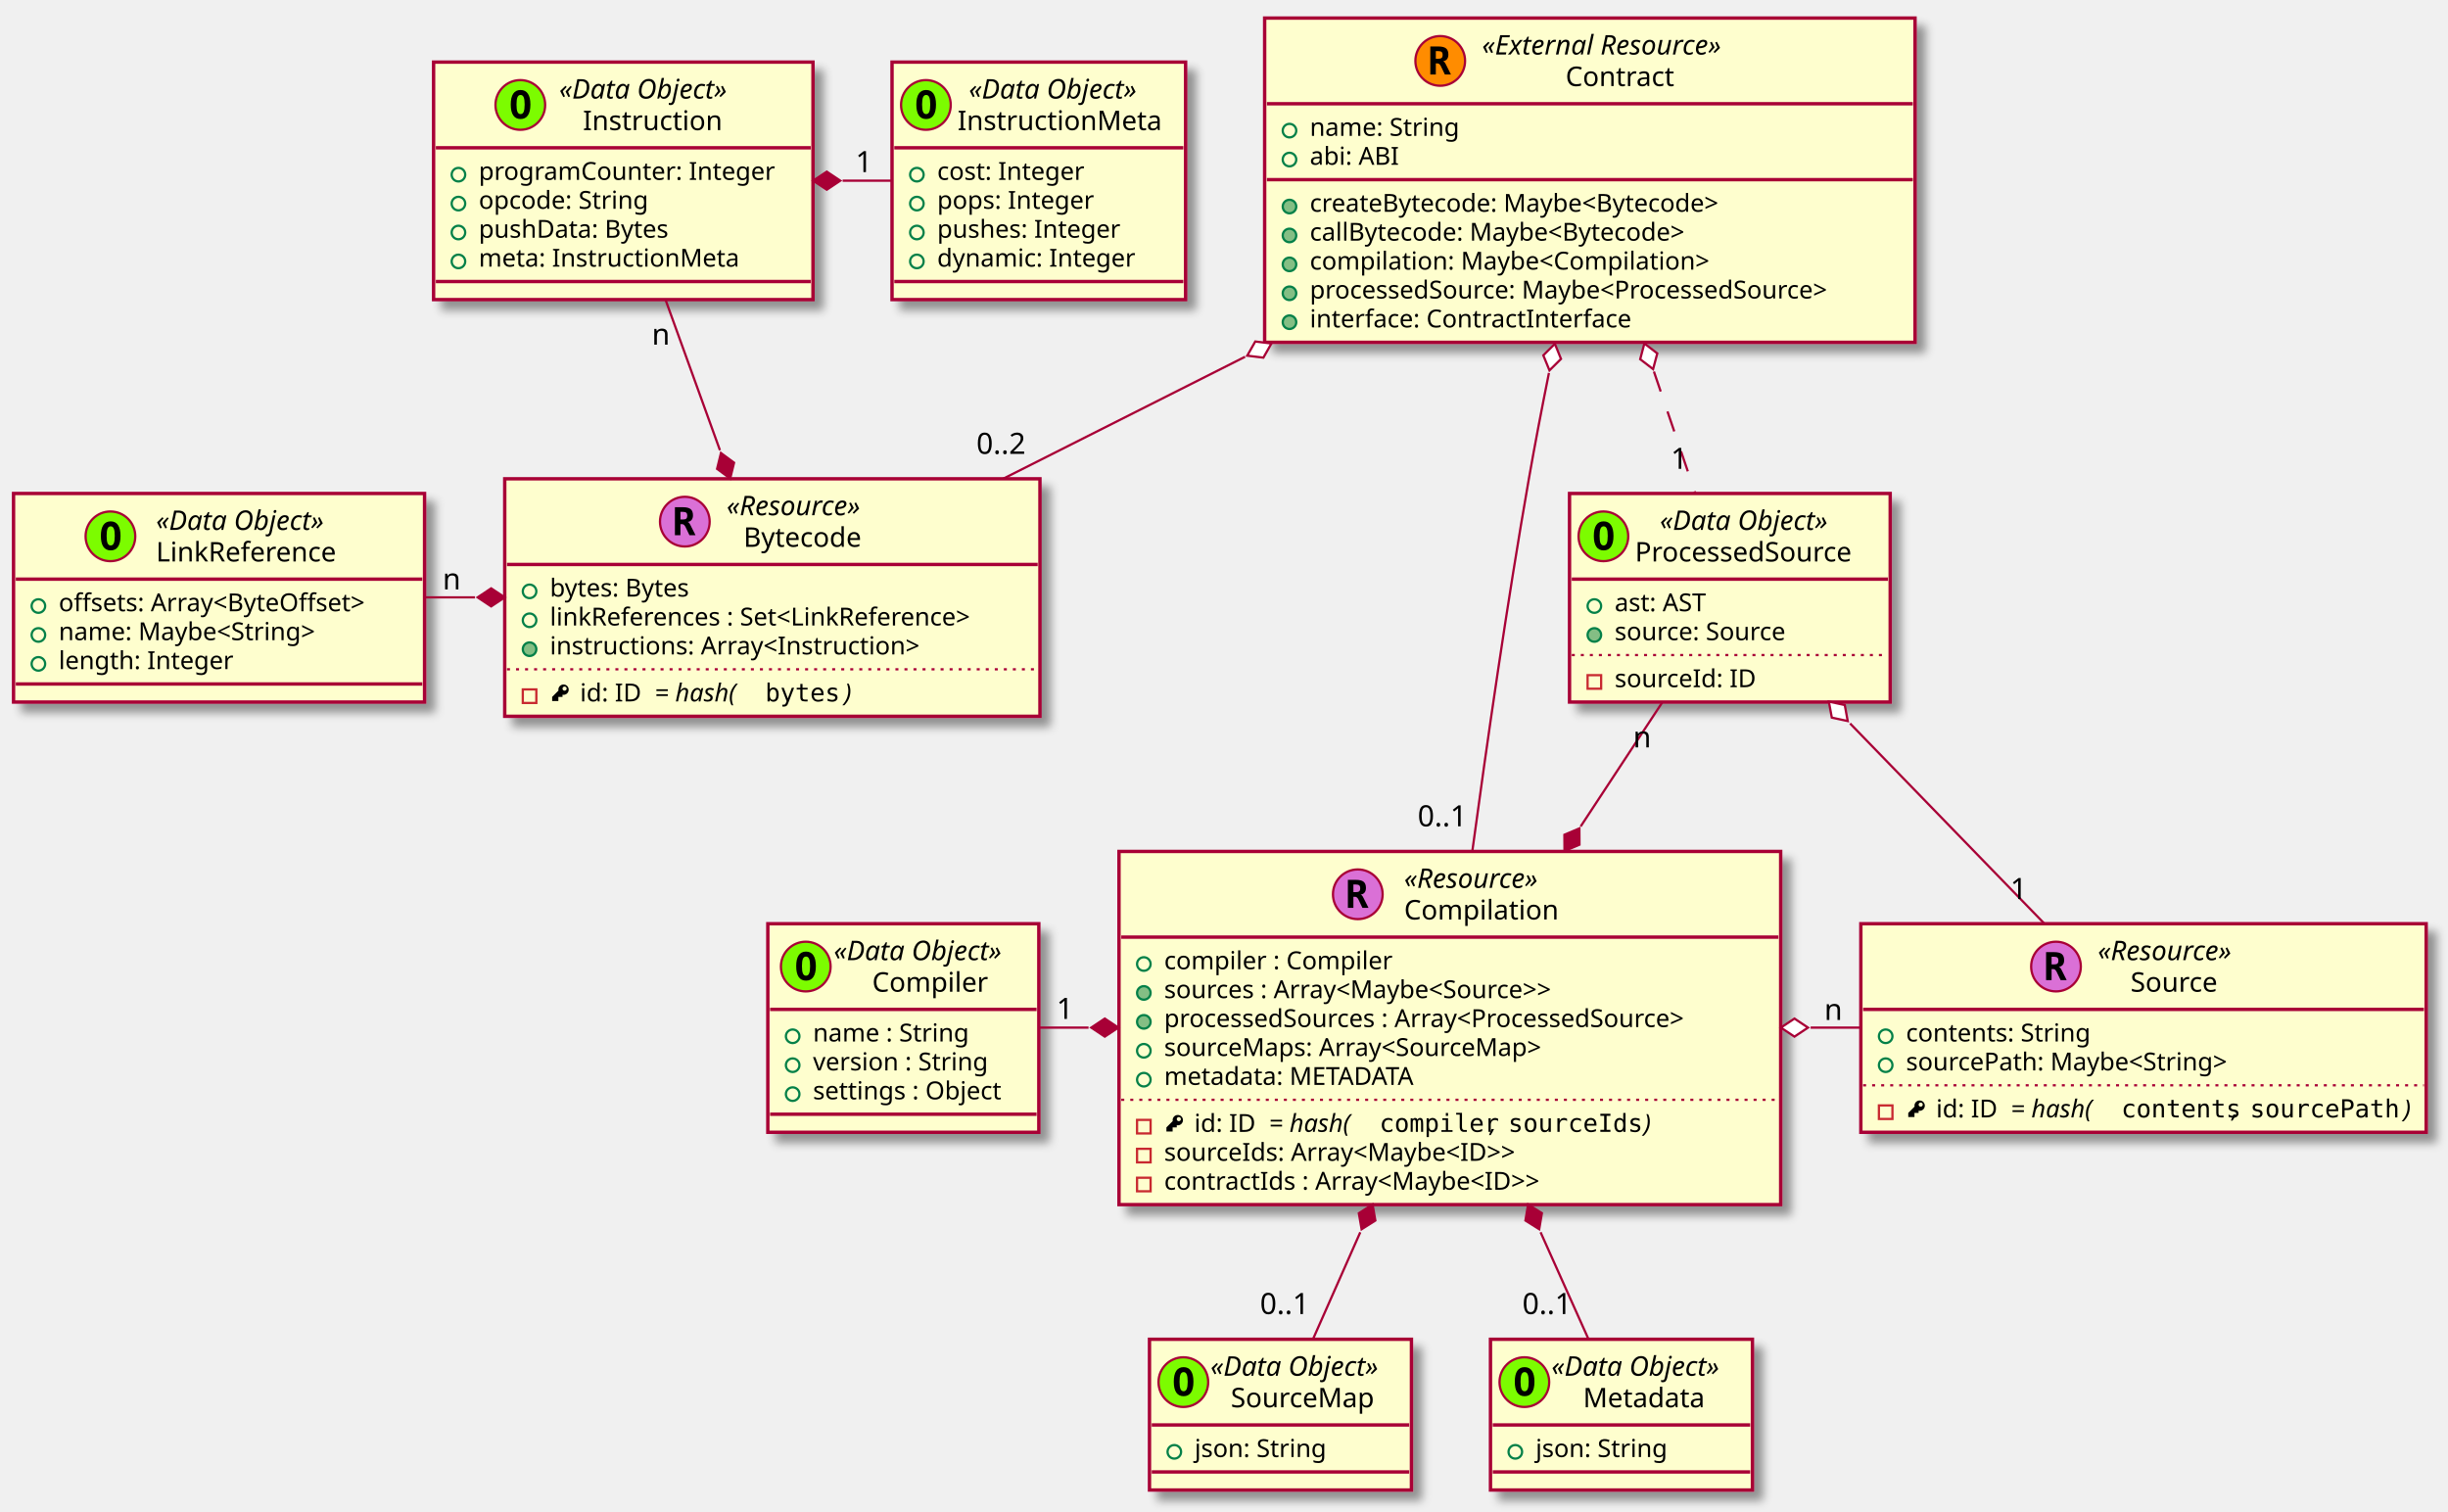
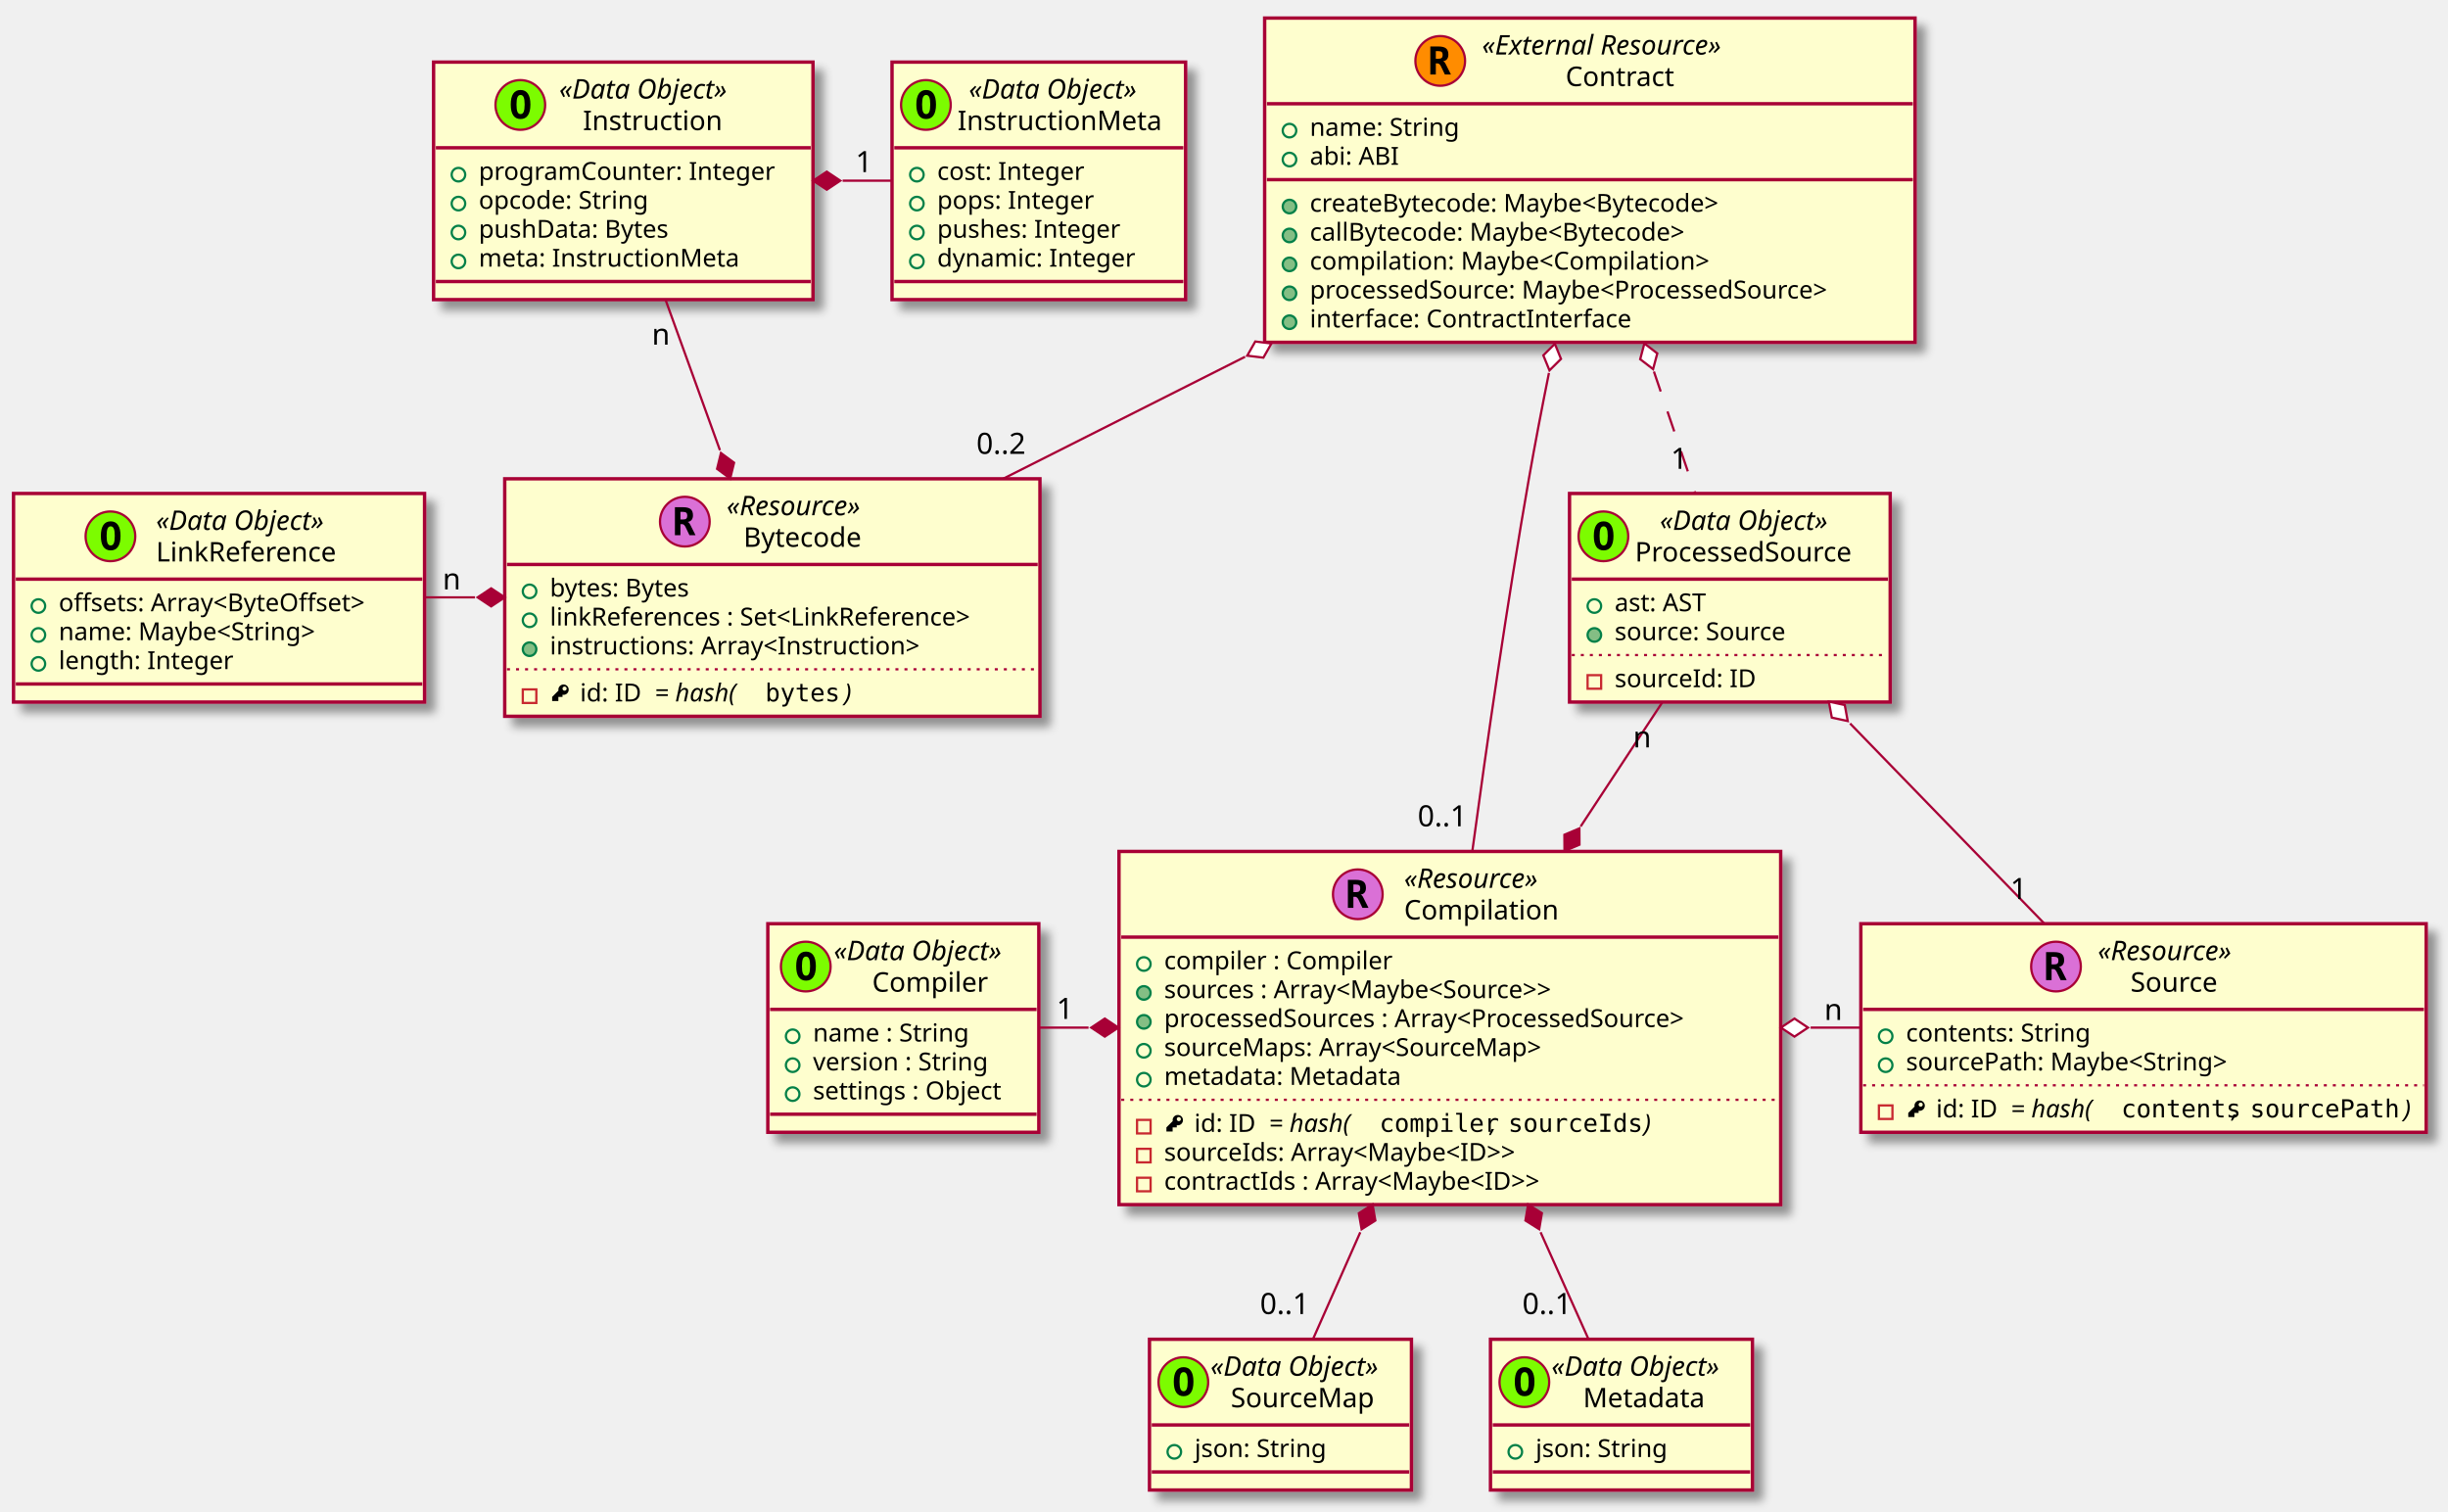
<svg xmlns="http://www.w3.org/2000/svg" contentScriptType="application/ecmascript" contentStyleType="text/css" height="502.5px" preserveAspectRatio="none" style="width:813px;height:502px;" version="1.1" viewBox="0 0 813 502" width="813.75px" zoomAndPan="magnify">
  <defs>
-     <filter height="300%" id="fm03e14euu7m9" width="300%" x="-1" y="-1">
+     <filter height="300%" id="fyl1zhdtvy427" width="300%" x="-1" y="-1">
      <feGaussianBlur result="blurOut" stdDeviation="1.5" />
      <feColorMatrix in="blurOut" result="blurOut2" type="matrix" values="0 0 0 0 0 0 0 0 0 0 0 0 0 0 0 0 0 0 .4 0" />
      <feOffset dx="3.0" dy="3.0" in="blurOut2" result="blurOut3" />
      <feBlend in="SourceGraphic" in2="blurOut3" mode="normal" />
    </filter>
  </defs>
  <g>
-     <rect fill="#FEFECE" filter="url(#fm03e14euu7m9)" height="107.678" id="Contract" style="stroke: #A80036; stroke-width: 1.125;" width="216" x="420" y="6" />
+     <rect fill="#FEFECE" filter="url(#fyl1zhdtvy427)" height="107.678" id="Contract" style="stroke: #A80036; stroke-width: 1.125;" width="216" x="420" y="6" />
    <ellipse cx="478.312" cy="20.227" fill="#FF8C00" rx="8.25" ry="8.25" style="stroke: #A80036; stroke-width: 0.75;" />
    <path d="M479.215,20.332 Q479.484,20.391 479.684,20.602 Q479.894,20.801 480.188,21.387 L481.863,24.727 L479.848,24.727 L478.723,22.383 Q478.676,22.277 478.594,22.102 Q478.102,21.059 477.434,21.059 L476.848,21.059 L476.848,24.727 L475.019,24.727 L475.019,15.434 L477.668,15.434 Q479.461,15.434 480.234,16.066 Q481.019,16.699 481.019,18.129 Q481.019,19.09 480.551,19.664 Q480.094,20.227 479.215,20.332 Z M476.848,16.98 L476.848,19.512 L477.715,19.512 Q478.477,19.512 478.793,19.219 Q479.121,18.914 479.121,18.234 Q479.121,17.566 478.793,17.273 Q478.477,16.98 477.715,16.98 L476.848,16.98 Z " />
    <text fill="#000000" font-family="sans-serif" font-size="9" font-style="italic" lengthAdjust="spacingAndGlyphs" textLength="96" x="492.188" y="18.104">«External Resource»</text>
    <text fill="#000000" font-family="sans-serif" font-size="9" lengthAdjust="spacingAndGlyphs" textLength="40.5" x="519.938" y="28.581">Contract</text>
    <line style="stroke: #A80036; stroke-width: 1.125;" x1="420.75" x2="635.25" y1="34.453" y2="34.453" />
    <ellipse cx="428.25" cy="43.38" fill="none" rx="2.25" ry="2.25" style="stroke: #038048; stroke-width: 0.75;" />
    <text fill="#000000" font-family="sans-serif" font-size="8.25" lengthAdjust="spacingAndGlyphs" textLength="55.5" x="435" y="45.111">name: String</text>
    <ellipse cx="428.25" cy="52.983" fill="none" rx="2.25" ry="2.25" style="stroke: #038048; stroke-width: 0.75;" />
    <text fill="#000000" font-family="sans-serif" font-size="8.25" lengthAdjust="spacingAndGlyphs" textLength="32.25" x="435" y="54.715">abi: ABI</text>
    <line style="stroke: #A80036; stroke-width: 1.125;" x1="420.75" x2="635.25" y1="59.66" y2="59.66" />
    <ellipse cx="428.25" cy="68.587" fill="#84BE84" rx="2.25" ry="2.25" style="stroke: #038048; stroke-width: 0.75;" />
    <text fill="#000000" font-family="sans-serif" font-size="8.25" lengthAdjust="spacingAndGlyphs" textLength="151.5" x="435" y="70.318">createBytecode: Maybe&lt;Bytecode&gt;</text>
    <ellipse cx="428.25" cy="78.19" fill="#84BE84" rx="2.25" ry="2.25" style="stroke: #038048; stroke-width: 0.75;" />
    <text fill="#000000" font-family="sans-serif" font-size="8.25" lengthAdjust="spacingAndGlyphs" textLength="138.75" x="435" y="79.921">callBytecode: Maybe&lt;Bytecode&gt;</text>
    <ellipse cx="428.25" cy="87.794" fill="#84BE84" rx="2.25" ry="2.25" style="stroke: #038048; stroke-width: 0.75;" />
    <text fill="#000000" font-family="sans-serif" font-size="8.25" lengthAdjust="spacingAndGlyphs" textLength="145.5" x="435" y="89.525">compilation: Maybe&lt;Compilation&gt;</text>
    <ellipse cx="428.25" cy="97.397" fill="#84BE84" rx="2.25" ry="2.25" style="stroke: #038048; stroke-width: 0.75;" />
    <text fill="#000000" font-family="sans-serif" font-size="8.25" lengthAdjust="spacingAndGlyphs" textLength="196.5" x="435" y="99.129">processedSource: Maybe&lt;ProcessedSource&gt;</text>
    <ellipse cx="428.25" cy="107.001" fill="#84BE84" rx="2.25" ry="2.25" style="stroke: #038048; stroke-width: 0.75;" />
    <text fill="#000000" font-family="sans-serif" font-size="8.25" lengthAdjust="spacingAndGlyphs" textLength="117" x="435" y="108.732">interface: ContractInterface</text>
-     <rect fill="#FEFECE" filter="url(#fm03e14euu7m9)" height="78.867" id="Bytecode" style="stroke: #A80036; stroke-width: 1.125;" width="177.75" x="167.625" y="159" />
+     <rect fill="#FEFECE" filter="url(#fyl1zhdtvy427)" height="78.867" id="Bytecode" style="stroke: #A80036; stroke-width: 1.125;" width="177.75" x="167.625" y="159" />
    <ellipse cx="227.438" cy="173.227" fill="#DA70D6" rx="8.25" ry="8.25" style="stroke: #A80036; stroke-width: 0.75;" />
    <path d="M228.34,173.332 Q228.609,173.391 228.809,173.602 Q229.019,173.801 229.312,174.387 L230.988,177.727 L228.973,177.727 L227.848,175.383 Q227.801,175.277 227.719,175.102 Q227.227,174.059 226.559,174.059 L225.973,174.059 L225.973,177.727 L224.144,177.727 L224.144,168.434 L226.793,168.434 Q228.586,168.434 229.359,169.066 Q230.144,169.699 230.144,171.129 Q230.144,172.09 229.676,172.664 Q229.219,173.227 228.34,173.332 Z M225.973,169.981 L225.973,172.512 L226.84,172.512 Q227.602,172.512 227.918,172.219 Q228.246,171.914 228.246,171.234 Q228.246,170.566 227.918,170.273 Q227.602,169.981 226.84,169.981 L225.973,169.981 Z " />
    <text fill="#000000" font-family="sans-serif" font-size="9" font-style="italic" lengthAdjust="spacingAndGlyphs" textLength="54.75" x="241.312" y="171.104">«Resource»</text>
    <text fill="#000000" font-family="sans-serif" font-size="9" lengthAdjust="spacingAndGlyphs" textLength="43.5" x="246.938" y="181.581">Bytecode</text>
    <line style="stroke: #A80036; stroke-width: 1.125;" x1="168.375" x2="344.625" y1="187.453" y2="187.453" />
    <ellipse cx="175.875" cy="196.38" fill="none" rx="2.25" ry="2.25" style="stroke: #038048; stroke-width: 0.75;" />
    <text fill="#000000" font-family="sans-serif" font-size="8.25" lengthAdjust="spacingAndGlyphs" textLength="53.25" x="182.625" y="198.111">bytes: Bytes</text>
    <ellipse cx="175.875" cy="205.983" fill="none" rx="2.25" ry="2.25" style="stroke: #038048; stroke-width: 0.75;" />
    <text fill="#000000" font-family="sans-serif" font-size="8.25" lengthAdjust="spacingAndGlyphs" textLength="158.25" x="182.625" y="207.714">linkReferences : Set&lt;LinkReference&gt;</text>
    <ellipse cx="175.875" cy="215.587" fill="#84BE84" rx="2.25" ry="2.25" style="stroke: #038048; stroke-width: 0.75;" />
    <text fill="#000000" font-family="sans-serif" font-size="8.25" lengthAdjust="spacingAndGlyphs" textLength="137.25" x="182.625" y="217.318">instructions: Array&lt;Instruction&gt;</text>
    <line style="stroke: #A80036; stroke-width: 0.75; stroke-dasharray: 1.0,2.0;" x1="168.375" x2="344.625" y1="222.264" y2="222.264" />
    <rect fill="none" height="4.5" style="stroke: #C82930; stroke-width: 0.75;" width="4.5" x="173.625" y="228.94" />
    <path d="M187.156,227.305 C186.208,227.305 185.438,228.075 185.438,229.023 C185.438,229.133 185.46,229.228 185.481,229.325 L183.375,231.43 L183.375,232.805 L185.438,232.805 L185.438,231.43 L186.812,231.43 L186.812,230.743 L186.856,230.7 C186.952,230.72 187.046,230.743 187.157,230.743 C188.106,230.743 188.876,229.973 188.876,229.024 C188.876,228.075 188.106,227.305 187.157,227.305 M187.501,227.993 C187.879,227.993 188.188,228.302 188.188,228.68 C188.188,229.059 187.879,229.368 187.501,229.368 C187.123,229.368 186.813,229.059 186.813,228.68 C186.813,228.302 187.123,227.993 187.501,227.993 " fill="#000000" style="stroke: ; stroke-width: 0.0; stroke-dasharray: ;" />
    <text fill="#000000" font-family="sans-serif" font-size="8.25" lengthAdjust="spacingAndGlyphs" textLength="21.75" x="192.625" y="232.922">id: ID</text>
    <text fill="#000000" font-family="sans-serif" font-size="8.25" font-style="italic" lengthAdjust="spacingAndGlyphs" textLength="33.75" x="217.375" y="232.922">= hash(</text>
    <text fill="#000000" font-family="sans-serif" font-size="8.25" lengthAdjust="spacingAndGlyphs" textLength="0" x="254.125" y="232.922" />
    <text fill="#000000" font-family="Andale Mono" font-size="8.25" lengthAdjust="spacingAndGlyphs" textLength="23.25" x="254.125" y="232.922">bytes</text>
    <text fill="#000000" font-family="sans-serif" font-size="8.25" lengthAdjust="spacingAndGlyphs" textLength="0" x="280.375" y="232.922" />
    <text fill="#000000" font-family="sans-serif" font-size="8.25" font-style="italic" lengthAdjust="spacingAndGlyphs" textLength="3" x="280.375" y="232.922">)</text>
-     <rect fill="#FEFECE" filter="url(#fm03e14euu7m9)" height="78.867" id="Instruction" style="stroke: #A80036; stroke-width: 1.125;" width="126" x="144" y="20.625" />
+     <rect fill="#FEFECE" filter="url(#fyl1zhdtvy427)" height="78.867" id="Instruction" style="stroke: #A80036; stroke-width: 1.125;" width="126" x="144" y="20.625" />
    <ellipse cx="172.8" cy="34.852" fill="#7CFC00" rx="8.25" ry="8.25" style="stroke: #A80036; stroke-width: 0.75;" />
    <path d="M172.882,31.535 Q172.179,31.535 171.851,32.285 Q171.534,33.035 171.534,34.711 Q171.534,36.387 171.851,37.137 Q172.179,37.887 172.882,37.887 Q173.597,37.887 173.913,37.137 Q174.241,36.387 174.241,34.711 Q174.241,33.035 173.913,32.285 Q173.597,31.535 172.882,31.535 Z M169.624,34.711 Q169.624,32.332 170.445,31.113 Q171.277,29.883 172.882,29.883 Q174.499,29.883 175.32,31.113 Q176.152,32.332 176.152,34.711 Q176.152,37.09 175.32,38.309 Q174.499,39.527 172.882,39.527 Q171.277,39.527 170.445,38.309 Q169.624,37.09 169.624,34.711 Z " />
    <text fill="#000000" font-family="sans-serif" font-size="9" font-style="italic" lengthAdjust="spacingAndGlyphs" textLength="66" x="185.7" y="32.729">«Data Object»</text>
    <text fill="#000000" font-family="sans-serif" font-size="9" lengthAdjust="spacingAndGlyphs" textLength="50.25" x="193.575" y="43.206">Instruction</text>
    <line style="stroke: #A80036; stroke-width: 1.125;" x1="144.75" x2="269.25" y1="49.078" y2="49.078" />
    <ellipse cx="152.25" cy="58.005" fill="none" rx="2.25" ry="2.25" style="stroke: #038048; stroke-width: 0.75;" />
    <text fill="#000000" font-family="sans-serif" font-size="8.25" lengthAdjust="spacingAndGlyphs" textLength="106.5" x="159" y="59.736">programCounter: Integer</text>
    <ellipse cx="152.25" cy="67.608" fill="none" rx="2.25" ry="2.25" style="stroke: #038048; stroke-width: 0.75;" />
    <text fill="#000000" font-family="sans-serif" font-size="8.25" lengthAdjust="spacingAndGlyphs" textLength="62.25" x="159" y="69.34">opcode: String</text>
    <ellipse cx="152.25" cy="77.212" fill="none" rx="2.25" ry="2.25" style="stroke: #038048; stroke-width: 0.75;" />
    <text fill="#000000" font-family="sans-serif" font-size="8.25" lengthAdjust="spacingAndGlyphs" textLength="70.5" x="159" y="78.943">pushData: Bytes</text>
    <ellipse cx="152.25" cy="86.815" fill="none" rx="2.25" ry="2.25" style="stroke: #038048; stroke-width: 0.75;" />
    <text fill="#000000" font-family="sans-serif" font-size="8.25" lengthAdjust="spacingAndGlyphs" textLength="93" x="159" y="88.546">meta: InstructionMeta</text>
    <line style="stroke: #A80036; stroke-width: 1.125;" x1="144.75" x2="269.25" y1="93.492" y2="93.492" />
-     <rect fill="#FEFECE" filter="url(#fm03e14euu7m9)" height="78.867" id="InstructionMeta" style="stroke: #A80036; stroke-width: 1.125;" width="97.5" x="296.25" y="20.625" />
+     <rect fill="#FEFECE" filter="url(#fyl1zhdtvy427)" height="78.867" id="InstructionMeta" style="stroke: #A80036; stroke-width: 1.125;" width="97.5" x="296.25" y="20.625" />
    <ellipse cx="307.5" cy="34.852" fill="#7CFC00" rx="8.25" ry="8.25" style="stroke: #A80036; stroke-width: 0.75;" />
    <path d="M307.582,31.535 Q306.879,31.535 306.551,32.285 Q306.234,33.035 306.234,34.711 Q306.234,36.387 306.551,37.137 Q306.879,37.887 307.582,37.887 Q308.297,37.887 308.613,37.137 Q308.941,36.387 308.941,34.711 Q308.941,33.035 308.613,32.285 Q308.297,31.535 307.582,31.535 Z M304.324,34.711 Q304.324,32.332 305.144,31.113 Q305.977,29.883 307.582,29.883 Q309.199,29.883 310.019,31.113 Q310.852,32.332 310.852,34.711 Q310.852,37.09 310.019,38.309 Q309.199,39.527 307.582,39.527 Q305.977,39.527 305.144,38.309 Q304.324,37.09 304.324,34.711 Z " />
    <text fill="#000000" font-family="sans-serif" font-size="9" font-style="italic" lengthAdjust="spacingAndGlyphs" textLength="66" x="321.75" y="32.729">«Data Object»</text>
    <text fill="#000000" font-family="sans-serif" font-size="9" lengthAdjust="spacingAndGlyphs" textLength="73.5" x="318" y="43.206">InstructionMeta</text>
    <line style="stroke: #A80036; stroke-width: 1.125;" x1="297" x2="393" y1="49.078" y2="49.078" />
    <ellipse cx="304.5" cy="58.005" fill="none" rx="2.25" ry="2.25" style="stroke: #038048; stroke-width: 0.75;" />
    <text fill="#000000" font-family="sans-serif" font-size="8.25" lengthAdjust="spacingAndGlyphs" textLength="54" x="311.25" y="59.736">cost: Integer</text>
    <ellipse cx="304.5" cy="67.608" fill="none" rx="2.25" ry="2.25" style="stroke: #038048; stroke-width: 0.75;" />
    <text fill="#000000" font-family="sans-serif" font-size="8.25" lengthAdjust="spacingAndGlyphs" textLength="57" x="311.25" y="69.34">pops: Integer</text>
    <ellipse cx="304.5" cy="77.212" fill="none" rx="2.25" ry="2.25" style="stroke: #038048; stroke-width: 0.75;" />
    <text fill="#000000" font-family="sans-serif" font-size="8.25" lengthAdjust="spacingAndGlyphs" textLength="67.5" x="311.25" y="78.943">pushes: Integer</text>
    <ellipse cx="304.5" cy="86.815" fill="none" rx="2.25" ry="2.25" style="stroke: #038048; stroke-width: 0.75;" />
    <text fill="#000000" font-family="sans-serif" font-size="8.25" lengthAdjust="spacingAndGlyphs" textLength="71.25" x="311.25" y="88.546">dynamic: Integer</text>
    <line style="stroke: #A80036; stroke-width: 1.125;" x1="297" x2="393" y1="93.492" y2="93.492" />
-     <rect fill="#FEFECE" filter="url(#fm03e14euu7m9)" height="69.264" id="Source" style="stroke: #A80036; stroke-width: 1.125;" width="187.75" x="618" y="306.75" />
+     <rect fill="#FEFECE" filter="url(#fyl1zhdtvy427)" height="69.264" id="Source" style="stroke: #A80036; stroke-width: 1.125;" width="187.75" x="618" y="306.75" />
    <ellipse cx="682.812" cy="320.977" fill="#DA70D6" rx="8.25" ry="8.25" style="stroke: #A80036; stroke-width: 0.75;" />
    <path d="M683.715,321.082 Q683.984,321.141 684.184,321.352 Q684.394,321.551 684.688,322.137 L686.363,325.477 L684.348,325.477 L683.223,323.133 Q683.176,323.027 683.094,322.852 Q682.602,321.809 681.934,321.809 L681.348,321.809 L681.348,325.477 L679.519,325.477 L679.519,316.184 L682.168,316.184 Q683.961,316.184 684.734,316.816 Q685.519,317.449 685.519,318.879 Q685.519,319.84 685.051,320.414 Q684.594,320.977 683.715,321.082 Z M681.348,317.731 L681.348,320.262 L682.215,320.262 Q682.977,320.262 683.293,319.969 Q683.621,319.664 683.621,318.984 Q683.621,318.316 683.293,318.023 Q682.977,317.731 682.215,317.731 L681.348,317.731 Z " />
    <text fill="#000000" font-family="sans-serif" font-size="9" font-style="italic" lengthAdjust="spacingAndGlyphs" textLength="54.75" x="696.688" y="318.854">«Resource»</text>
    <text fill="#000000" font-family="sans-serif" font-size="9" lengthAdjust="spacingAndGlyphs" textLength="33" x="707.562" y="329.331">Source</text>
    <line style="stroke: #A80036; stroke-width: 1.125;" x1="618.75" x2="805" y1="335.203" y2="335.203" />
    <ellipse cx="626.25" cy="344.13" fill="none" rx="2.25" ry="2.25" style="stroke: #038048; stroke-width: 0.75;" />
    <text fill="#000000" font-family="sans-serif" font-size="8.25" lengthAdjust="spacingAndGlyphs" textLength="68.25" x="633" y="345.861">contents: String</text>
    <ellipse cx="626.25" cy="353.733" fill="none" rx="2.25" ry="2.25" style="stroke: #038048; stroke-width: 0.75;" />
    <text fill="#000000" font-family="sans-serif" font-size="8.25" lengthAdjust="spacingAndGlyphs" textLength="120" x="633" y="355.464">sourcePath: Maybe&lt;String&gt;</text>
    <line style="stroke: #A80036; stroke-width: 0.75; stroke-dasharray: 1.0,2.0;" x1="618.75" x2="805" y1="360.41" y2="360.41" />
    <rect fill="none" height="4.5" style="stroke: #C82930; stroke-width: 0.75;" width="4.5" x="624" y="367.087" />
    <path d="M637.531,365.451 C636.582,365.451 635.812,366.221 635.812,367.17 C635.812,367.28 635.835,367.374 635.856,367.471 L633.75,369.577 L633.75,370.952 L635.812,370.952 L635.812,369.577 L637.188,369.577 L637.188,368.889 L637.231,368.846 C637.327,368.867 637.421,368.889 637.532,368.889 C638.481,368.889 639.251,368.119 639.251,367.171 C639.251,366.222 638.481,365.452 637.532,365.452 M637.876,366.139 C638.254,366.139 638.563,366.449 638.563,366.827 C638.563,367.205 638.254,367.514 637.876,367.514 C637.498,367.514 637.188,367.205 637.188,366.827 C637.188,366.449 637.498,366.139 637.876,366.139 " fill="#000000" style="stroke: ; stroke-width: 0.0; stroke-dasharray: ;" />
    <text fill="#000000" font-family="sans-serif" font-size="8.25" lengthAdjust="spacingAndGlyphs" textLength="21.75" x="643" y="371.068">id: ID</text>
    <text fill="#000000" font-family="sans-serif" font-size="8.25" font-style="italic" lengthAdjust="spacingAndGlyphs" textLength="33.75" x="667.75" y="371.068">= hash(</text>
    <text fill="#000000" font-family="sans-serif" font-size="8.25" lengthAdjust="spacingAndGlyphs" textLength="0" x="704.5" y="371.068" />
    <text fill="#000000" font-family="Andale Mono" font-size="8.25" lengthAdjust="spacingAndGlyphs" textLength="36.75" x="704.5" y="371.068">contents</text>
    <text fill="#000000" font-family="sans-serif" font-size="8.25" font-style="italic" lengthAdjust="spacingAndGlyphs" textLength="3" x="741.25" y="371.068">,</text>
    <text fill="#000000" font-family="sans-serif" font-size="8.25" lengthAdjust="spacingAndGlyphs" textLength="0" x="747.25" y="371.068" />
    <text fill="#000000" font-family="Andale Mono" font-size="8.25" lengthAdjust="spacingAndGlyphs" textLength="48" x="747.25" y="371.068">sourcePath</text>
    <text fill="#000000" font-family="sans-serif" font-size="8.25" lengthAdjust="spacingAndGlyphs" textLength="0" x="798.25" y="371.068" />
    <text fill="#000000" font-family="sans-serif" font-size="8.25" font-style="italic" lengthAdjust="spacingAndGlyphs" textLength="3" x="798.25" y="371.068">)</text>
-     <rect fill="#FEFECE" filter="url(#fm03e14euu7m9)" height="117.281" id="Compilation" style="stroke: #A80036; stroke-width: 1.125;" width="219.75" x="371.625" y="282.75" />
+     <rect fill="#FEFECE" filter="url(#fyl1zhdtvy427)" height="117.281" id="Compilation" style="stroke: #A80036; stroke-width: 1.125;" width="219.75" x="371.625" y="282.75" />
    <ellipse cx="450.938" cy="296.977" fill="#DA70D6" rx="8.25" ry="8.25" style="stroke: #A80036; stroke-width: 0.75;" />
    <path d="M451.84,297.082 Q452.109,297.141 452.309,297.352 Q452.519,297.551 452.812,298.137 L454.488,301.477 L452.473,301.477 L451.348,299.133 Q451.301,299.027 451.219,298.852 Q450.727,297.809 450.059,297.809 L449.473,297.809 L449.473,301.477 L447.644,301.477 L447.644,292.184 L450.293,292.184 Q452.086,292.184 452.859,292.816 Q453.644,293.449 453.644,294.879 Q453.644,295.84 453.176,296.414 Q452.719,296.977 451.84,297.082 Z M449.473,293.731 L449.473,296.262 L450.34,296.262 Q451.102,296.262 451.418,295.969 Q451.746,295.664 451.746,294.984 Q451.746,294.316 451.418,294.023 Q451.102,293.731 450.34,293.731 L449.473,293.731 Z " />
    <text fill="#000000" font-family="sans-serif" font-size="9" font-style="italic" lengthAdjust="spacingAndGlyphs" textLength="54.75" x="466.312" y="294.854">«Resource»</text>
    <text fill="#000000" font-family="sans-serif" font-size="9" lengthAdjust="spacingAndGlyphs" textLength="54.75" x="466.312" y="305.331">Compilation</text>
    <line style="stroke: #A80036; stroke-width: 1.125;" x1="372.375" x2="590.625" y1="311.203" y2="311.203" />
    <ellipse cx="379.875" cy="320.13" fill="none" rx="2.25" ry="2.25" style="stroke: #038048; stroke-width: 0.75;" />
    <text fill="#000000" font-family="sans-serif" font-size="8.25" lengthAdjust="spacingAndGlyphs" textLength="84" x="386.625" y="321.861">compiler : Compiler</text>
    <ellipse cx="379.875" cy="329.733" fill="#84BE84" rx="2.25" ry="2.25" style="stroke: #038048; stroke-width: 0.75;" />
    <text fill="#000000" font-family="sans-serif" font-size="8.25" lengthAdjust="spacingAndGlyphs" textLength="150" x="386.625" y="331.464">sources : Array&lt;Maybe&lt;Source&gt;&gt;</text>
    <ellipse cx="379.875" cy="339.337" fill="#84BE84" rx="2.25" ry="2.25" style="stroke: #038048; stroke-width: 0.75;" />
    <text fill="#000000" font-family="sans-serif" font-size="8.25" lengthAdjust="spacingAndGlyphs" textLength="200.25" x="386.625" y="341.068">processedSources : Array&lt;ProcessedSource&gt;</text>
    <ellipse cx="379.875" cy="348.94" fill="none" rx="2.25" ry="2.25" style="stroke: #038048; stroke-width: 0.75;" />
    <text fill="#000000" font-family="sans-serif" font-size="8.25" lengthAdjust="spacingAndGlyphs" textLength="141" x="386.625" y="350.671">sourceMaps: Array&lt;SourceMap&gt;</text>
    <ellipse cx="379.875" cy="358.544" fill="none" rx="2.25" ry="2.25" style="stroke: #038048; stroke-width: 0.75;" />
-     <text fill="#000000" font-family="sans-serif" font-size="8.25" lengthAdjust="spacingAndGlyphs" textLength="90.75" x="386.625" y="360.275">metadata: METADATA</text>
+     <text fill="#000000" font-family="sans-serif" font-size="8.25" lengthAdjust="spacingAndGlyphs" textLength="85.5" x="386.625" y="360.275">metadata: Metadata</text>
    <line style="stroke: #A80036; stroke-width: 0.75; stroke-dasharray: 1.0,2.0;" x1="372.375" x2="590.625" y1="365.221" y2="365.221" />
    <rect fill="none" height="4.5" style="stroke: #C82930; stroke-width: 0.75;" width="4.5" x="377.625" y="371.897" />
    <path d="M391.156,370.262 C390.207,370.262 389.438,371.032 389.438,371.981 C389.438,372.091 389.46,372.185 389.481,372.282 L387.375,374.387 L387.375,375.762 L389.438,375.762 L389.438,374.387 L390.812,374.387 L390.812,373.7 L390.856,373.657 C390.952,373.677 391.046,373.7 391.157,373.7 C392.106,373.7 392.876,372.93 392.876,371.981 C392.876,371.032 392.106,370.262 391.157,370.262 M391.501,370.95 C391.879,370.95 392.188,371.259 392.188,371.637 C392.188,372.015 391.879,372.325 391.501,372.325 C391.123,372.325 390.813,372.015 390.813,371.637 C390.813,371.259 391.123,370.95 391.501,370.95 " fill="#000000" style="stroke: ; stroke-width: 0.0; stroke-dasharray: ;" />
    <text fill="#000000" font-family="sans-serif" font-size="8.25" lengthAdjust="spacingAndGlyphs" textLength="21.75" x="396.625" y="375.878">id: ID</text>
    <text fill="#000000" font-family="sans-serif" font-size="8.25" font-style="italic" lengthAdjust="spacingAndGlyphs" textLength="33.75" x="421.375" y="375.878">= hash(</text>
    <text fill="#000000" font-family="sans-serif" font-size="8.25" lengthAdjust="spacingAndGlyphs" textLength="0" x="458.125" y="375.878" />
    <text fill="#000000" font-family="Andale Mono" font-size="8.25" lengthAdjust="spacingAndGlyphs" textLength="36.75" x="458.125" y="375.878">compiler</text>
    <text fill="#000000" font-family="sans-serif" font-size="8.25" font-style="italic" lengthAdjust="spacingAndGlyphs" textLength="3" x="494.875" y="375.878">,</text>
    <text fill="#000000" font-family="sans-serif" font-size="8.25" lengthAdjust="spacingAndGlyphs" textLength="0" x="500.875" y="375.878" />
    <text fill="#000000" font-family="Andale Mono" font-size="8.25" lengthAdjust="spacingAndGlyphs" textLength="42" x="500.875" y="375.878">sourceIds</text>
    <text fill="#000000" font-family="sans-serif" font-size="8.25" lengthAdjust="spacingAndGlyphs" textLength="0" x="545.875" y="375.878" />
    <text fill="#000000" font-family="sans-serif" font-size="8.25" font-style="italic" lengthAdjust="spacingAndGlyphs" textLength="3" x="545.875" y="375.878">)</text>
    <rect fill="none" height="4.5" style="stroke: #C82930; stroke-width: 0.75;" width="4.5" x="377.625" y="381.501" />
    <text fill="#000000" font-family="sans-serif" font-size="8.25" lengthAdjust="spacingAndGlyphs" textLength="132.75" x="386.625" y="385.482">sourceIds: Array&lt;Maybe&lt;ID&gt;&gt;</text>
    <rect fill="none" height="4.5" style="stroke: #C82930; stroke-width: 0.75;" width="4.5" x="377.625" y="391.104" />
    <text fill="#000000" font-family="sans-serif" font-size="8.25" lengthAdjust="spacingAndGlyphs" textLength="141" x="386.625" y="395.086">contractIds : Array&lt;Maybe&lt;ID&gt;&gt;</text>
-     <rect fill="#FEFECE" filter="url(#fm03e14euu7m9)" height="69.264" id="ProcessedSource" style="stroke: #A80036; stroke-width: 1.125;" width="106.5" x="521.25" y="163.875" />
+     <rect fill="#FEFECE" filter="url(#fyl1zhdtvy427)" height="69.264" id="ProcessedSource" style="stroke: #A80036; stroke-width: 1.125;" width="106.5" x="521.25" y="163.875" />
    <ellipse cx="532.5" cy="178.102" fill="#7CFC00" rx="8.25" ry="8.25" style="stroke: #A80036; stroke-width: 0.75;" />
    <path d="M532.582,174.785 Q531.879,174.785 531.551,175.535 Q531.234,176.285 531.234,177.961 Q531.234,179.637 531.551,180.387 Q531.879,181.137 532.582,181.137 Q533.297,181.137 533.613,180.387 Q533.941,179.637 533.941,177.961 Q533.941,176.285 533.613,175.535 Q533.297,174.785 532.582,174.785 Z M529.324,177.961 Q529.324,175.582 530.144,174.363 Q530.977,173.133 532.582,173.133 Q534.199,173.133 535.019,174.363 Q535.852,175.582 535.852,177.961 Q535.852,180.34 535.019,181.559 Q534.199,182.777 532.582,182.777 Q530.977,182.777 530.144,181.559 Q529.324,180.34 529.324,177.961 Z " />
    <text fill="#000000" font-family="sans-serif" font-size="9" font-style="italic" lengthAdjust="spacingAndGlyphs" textLength="66" x="551.25" y="175.979">«Data Object»</text>
    <text fill="#000000" font-family="sans-serif" font-size="9" lengthAdjust="spacingAndGlyphs" textLength="82.5" x="543" y="186.456">ProcessedSource</text>
    <line style="stroke: #A80036; stroke-width: 1.125;" x1="522" x2="627" y1="192.328" y2="192.328" />
    <ellipse cx="529.5" cy="201.255" fill="none" rx="2.25" ry="2.25" style="stroke: #038048; stroke-width: 0.75;" />
    <text fill="#000000" font-family="sans-serif" font-size="8.25" lengthAdjust="spacingAndGlyphs" textLength="36" x="536.25" y="202.986">ast: AST</text>
    <ellipse cx="529.5" cy="210.858" fill="#84BE84" rx="2.25" ry="2.25" style="stroke: #038048; stroke-width: 0.75;" />
    <text fill="#000000" font-family="sans-serif" font-size="8.25" lengthAdjust="spacingAndGlyphs" textLength="65.25" x="536.25" y="212.589">source: Source</text>
    <line style="stroke: #A80036; stroke-width: 0.75; stroke-dasharray: 1.0,2.0;" x1="522" x2="627" y1="217.535" y2="217.535" />
    <rect fill="none" height="4.5" style="stroke: #C82930; stroke-width: 0.75;" width="4.5" x="527.25" y="224.212" />
    <text fill="#000000" font-family="sans-serif" font-size="8.25" lengthAdjust="spacingAndGlyphs" textLength="51" x="536.25" y="228.193">sourceId: ID</text>
-     <rect fill="#FEFECE" filter="url(#fm03e14euu7m9)" height="69.264" id="Compiler" style="stroke: #A80036; stroke-width: 1.125;" width="90" x="255" y="306.75" />
+     <rect fill="#FEFECE" filter="url(#fyl1zhdtvy427)" height="69.264" id="Compiler" style="stroke: #A80036; stroke-width: 1.125;" width="90" x="255" y="306.75" />
    <ellipse cx="267.6" cy="320.977" fill="#7CFC00" rx="8.25" ry="8.25" style="stroke: #A80036; stroke-width: 0.75;" />
    <path d="M267.682,317.66 Q266.979,317.66 266.651,318.41 Q266.334,319.16 266.334,320.836 Q266.334,322.512 266.651,323.262 Q266.979,324.012 267.682,324.012 Q268.397,324.012 268.713,323.262 Q269.041,322.512 269.041,320.836 Q269.041,319.16 268.713,318.41 Q268.397,317.66 267.682,317.66 Z M264.424,320.836 Q264.424,318.457 265.245,317.238 Q266.077,316.008 267.682,316.008 Q269.299,316.008 270.12,317.238 Q270.952,318.457 270.952,320.836 Q270.952,323.215 270.12,324.434 Q269.299,325.652 267.682,325.652 Q266.077,325.652 265.245,324.434 Q264.424,323.215 264.424,320.836 Z " />
    <text fill="#000000" font-family="sans-serif" font-size="9" font-style="italic" lengthAdjust="spacingAndGlyphs" textLength="66" x="276.9" y="318.854">«Data Object»</text>
    <text fill="#000000" font-family="sans-serif" font-size="9" lengthAdjust="spacingAndGlyphs" textLength="40.5" x="289.65" y="329.331">Compiler</text>
    <line style="stroke: #A80036; stroke-width: 1.125;" x1="255.75" x2="344.25" y1="335.203" y2="335.203" />
    <ellipse cx="263.25" cy="344.13" fill="none" rx="2.25" ry="2.25" style="stroke: #038048; stroke-width: 0.75;" />
    <text fill="#000000" font-family="sans-serif" font-size="8.25" lengthAdjust="spacingAndGlyphs" textLength="58.5" x="270" y="345.861">name : String</text>
    <ellipse cx="263.25" cy="353.733" fill="none" rx="2.25" ry="2.25" style="stroke: #038048; stroke-width: 0.75;" />
    <text fill="#000000" font-family="sans-serif" font-size="8.25" lengthAdjust="spacingAndGlyphs" textLength="66" x="270" y="355.464">version : String</text>
    <ellipse cx="263.25" cy="363.337" fill="none" rx="2.25" ry="2.25" style="stroke: #038048; stroke-width: 0.75;" />
    <text fill="#000000" font-family="sans-serif" font-size="8.25" lengthAdjust="spacingAndGlyphs" textLength="70.5" x="270" y="365.068">settings : Object</text>
    <line style="stroke: #A80036; stroke-width: 1.125;" x1="255.75" x2="344.25" y1="370.014" y2="370.014" />
-     <rect fill="#FEFECE" filter="url(#fm03e14euu7m9)" height="69.264" id="LinkReference" style="stroke: #A80036; stroke-width: 1.125;" width="136.5" x="4.5" y="163.875" />
+     <rect fill="#FEFECE" filter="url(#fyl1zhdtvy427)" height="69.264" id="LinkReference" style="stroke: #A80036; stroke-width: 1.125;" width="136.5" x="4.5" y="163.875" />
    <ellipse cx="36.675" cy="178.102" fill="#7CFC00" rx="8.25" ry="8.25" style="stroke: #A80036; stroke-width: 0.75;" />
    <path d="M36.757,174.785 Q36.054,174.785 35.726,175.535 Q35.409,176.285 35.409,177.961 Q35.409,179.637 35.726,180.387 Q36.054,181.137 36.757,181.137 Q37.472,181.137 37.788,180.387 Q38.116,179.637 38.116,177.961 Q38.116,176.285 37.788,175.535 Q37.472,174.785 36.757,174.785 Z M33.499,177.961 Q33.499,175.582 34.319,174.363 Q35.152,173.133 36.757,173.133 Q38.374,173.133 39.194,174.363 Q40.027,175.582 40.027,177.961 Q40.027,180.34 39.194,181.559 Q38.374,182.777 36.757,182.777 Q35.152,182.777 34.319,181.559 Q33.499,180.34 33.499,177.961 Z " />
    <text fill="#000000" font-family="sans-serif" font-size="9" font-style="italic" lengthAdjust="spacingAndGlyphs" textLength="66" x="51.825" y="175.979">«Data Object»</text>
    <text fill="#000000" font-family="sans-serif" font-size="9" lengthAdjust="spacingAndGlyphs" textLength="66" x="51.825" y="186.456">LinkReference</text>
    <line style="stroke: #A80036; stroke-width: 1.125;" x1="5.25" x2="140.25" y1="192.328" y2="192.328" />
    <ellipse cx="12.75" cy="201.255" fill="none" rx="2.25" ry="2.25" style="stroke: #038048; stroke-width: 0.75;" />
    <text fill="#000000" font-family="sans-serif" font-size="8.25" lengthAdjust="spacingAndGlyphs" textLength="117" x="19.5" y="202.986">offsets: Array&lt;ByteOffset&gt;</text>
    <ellipse cx="12.75" cy="210.858" fill="none" rx="2.25" ry="2.25" style="stroke: #038048; stroke-width: 0.75;" />
    <text fill="#000000" font-family="sans-serif" font-size="8.25" lengthAdjust="spacingAndGlyphs" textLength="96" x="19.5" y="212.589">name: Maybe&lt;String&gt;</text>
    <ellipse cx="12.75" cy="220.462" fill="none" rx="2.25" ry="2.25" style="stroke: #038048; stroke-width: 0.75;" />
    <text fill="#000000" font-family="sans-serif" font-size="8.25" lengthAdjust="spacingAndGlyphs" textLength="62.25" x="19.5" y="222.193">length: Integer</text>
    <line style="stroke: #A80036; stroke-width: 1.125;" x1="5.25" x2="140.25" y1="227.139" y2="227.139" />
-     <rect fill="#FEFECE" filter="url(#fm03e14euu7m9)" height="50.057" id="SourceMap" style="stroke: #A80036; stroke-width: 1.125;" width="87" x="381.75" y="444.75" />
+     <rect fill="#FEFECE" filter="url(#fyl1zhdtvy427)" height="50.057" id="SourceMap" style="stroke: #A80036; stroke-width: 1.125;" width="87" x="381.75" y="444.75" />
    <ellipse cx="393" cy="458.977" fill="#7CFC00" rx="8.25" ry="8.25" style="stroke: #A80036; stroke-width: 0.75;" />
    <path d="M393.082,455.66 Q392.379,455.66 392.051,456.41 Q391.734,457.16 391.734,458.836 Q391.734,460.512 392.051,461.262 Q392.379,462.012 393.082,462.012 Q393.797,462.012 394.113,461.262 Q394.441,460.512 394.441,458.836 Q394.441,457.16 394.113,456.41 Q393.797,455.66 393.082,455.66 Z M389.824,458.836 Q389.824,456.457 390.644,455.238 Q391.477,454.008 393.082,454.008 Q394.699,454.008 395.519,455.238 Q396.352,456.457 396.352,458.836 Q396.352,461.215 395.519,462.434 Q394.699,463.652 393.082,463.652 Q391.477,463.652 390.644,462.434 Q389.824,461.215 389.824,458.836 Z " />
    <text fill="#000000" font-family="sans-serif" font-size="9" font-style="italic" lengthAdjust="spacingAndGlyphs" textLength="66" x="402" y="456.854">«Data Object»</text>
    <text fill="#000000" font-family="sans-serif" font-size="9" lengthAdjust="spacingAndGlyphs" textLength="52.5" x="408.75" y="467.331">SourceMap</text>
    <line style="stroke: #A80036; stroke-width: 1.125;" x1="382.5" x2="468" y1="473.203" y2="473.203" />
    <ellipse cx="390" cy="482.13" fill="none" rx="2.25" ry="2.25" style="stroke: #038048; stroke-width: 0.75;" />
    <text fill="#000000" font-family="sans-serif" font-size="8.25" lengthAdjust="spacingAndGlyphs" textLength="49.5" x="396.75" y="483.861">json: String</text>
    <line style="stroke: #A80036; stroke-width: 1.125;" x1="382.5" x2="468" y1="488.807" y2="488.807" />
-     <rect fill="#FEFECE" filter="url(#fm03e14euu7m9)" height="50.057" id="Metadata" style="stroke: #A80036; stroke-width: 1.125;" width="87" x="495" y="444.75" />
+     <rect fill="#FEFECE" filter="url(#fyl1zhdtvy427)" height="50.057" id="Metadata" style="stroke: #A80036; stroke-width: 1.125;" width="87" x="495" y="444.75" />
    <ellipse cx="506.25" cy="458.977" fill="#7CFC00" rx="8.25" ry="8.25" style="stroke: #A80036; stroke-width: 0.75;" />
    <path d="M506.332,455.66 Q505.629,455.66 505.301,456.41 Q504.984,457.16 504.984,458.836 Q504.984,460.512 505.301,461.262 Q505.629,462.012 506.332,462.012 Q507.047,462.012 507.363,461.262 Q507.691,460.512 507.691,458.836 Q507.691,457.16 507.363,456.41 Q507.047,455.66 506.332,455.66 Z M503.074,458.836 Q503.074,456.457 503.894,455.238 Q504.727,454.008 506.332,454.008 Q507.949,454.008 508.769,455.238 Q509.602,456.457 509.602,458.836 Q509.602,461.215 508.769,462.434 Q507.949,463.652 506.332,463.652 Q504.727,463.652 503.894,462.434 Q503.074,461.215 503.074,458.836 Z " />
    <text fill="#000000" font-family="sans-serif" font-size="9" font-style="italic" lengthAdjust="spacingAndGlyphs" textLength="66" x="515.25" y="456.854">«Data Object»</text>
    <text fill="#000000" font-family="sans-serif" font-size="9" lengthAdjust="spacingAndGlyphs" textLength="45" x="525.75" y="467.331">Metadata</text>
    <line style="stroke: #A80036; stroke-width: 1.125;" x1="495.75" x2="581.25" y1="473.203" y2="473.203" />
    <ellipse cx="503.25" cy="482.13" fill="none" rx="2.25" ry="2.25" style="stroke: #038048; stroke-width: 0.75;" />
    <text fill="#000000" font-family="sans-serif" font-size="8.25" lengthAdjust="spacingAndGlyphs" textLength="49.5" x="510" y="483.861">json: String</text>
    <line style="stroke: #A80036; stroke-width: 1.125;" x1="495.75" x2="581.25" y1="488.807" y2="488.807" />
    <path d="M279.839,60 C285.266,60 290.693,60 296.12,60 " fill="none" id="Instruction-InstructionMeta" style="stroke: #A80036; stroke-width: 0.75;" />
    <polygon fill="#A80036" points="270.07,60,274.57,63,279.07,60,274.57,57,270.07,60" style="stroke: #A80036; stroke-width: 0.75;" />
    <text fill="#000000" font-family="sans-serif" font-size="9.75" lengthAdjust="spacingAndGlyphs" textLength="6" x="284.122" y="57.149">1</text>
    <path d="M221.052,99.607 C226.667,115.133 233.191,133.174 239.101,149.516 " fill="none" id="Instruction-Bytecode" style="stroke: #A80036; stroke-width: 0.75;" />
    <polygon fill="#A80036" points="242.498,158.909,243.789,153.656,239.437,150.445,238.147,155.697,242.498,158.909" style="stroke: #A80036; stroke-width: 0.75;" />
    <text fill="#000000" font-family="sans-serif" font-size="9.75" lengthAdjust="spacingAndGlyphs" textLength="6" x="216.468" y="114.451">n</text>
    <path d="M552.224,232.988 C544.01,245.474 534.398,260.087 524.953,274.445 " fill="none" id="ProcessedSource-Compilation" style="stroke: #A80036; stroke-width: 0.75;" />
    <polygon fill="#A80036" points="519.579,282.613,524.559,280.503,524.526,275.095,519.546,277.205,519.579,282.613" style="stroke: #A80036; stroke-width: 0.75;" />
    <text fill="#000000" font-family="sans-serif" font-size="9.75" lengthAdjust="spacingAndGlyphs" textLength="6" x="542.354" y="248.186">n</text>
    <path d="M413.499,118.475 C386.392,132.14 358.127,146.39 333.171,158.971 " fill="none" id="Contract-Bytecode" style="stroke: #A80036; stroke-width: 0.75;" />
    <polygon fill="#FFFFFF" points="422.254,114.061,416.885,113.409,414.217,118.113,419.586,118.766,422.254,114.061" style="stroke: #A80036; stroke-width: 0.75;" />
    <text fill="#000000" font-family="sans-serif" font-size="9.75" lengthAdjust="spacingAndGlyphs" textLength="18" x="324.264" y="150.72">0..2</text>
    <path d="M514.415,123.852 C512.069,135.515 509.746,147.608 507.75,159 C500.524,200.239 493.796,247.002 488.96,282.732 " fill="none" id="Contract-Compilation" style="stroke: #A80036; stroke-width: 0.75;" />
    <polygon fill="#FFFFFF" points="516.385,114.181,512.547,117.992,514.589,123,518.426,119.189,516.385,114.181" style="stroke: #A80036; stroke-width: 0.75;" />
    <text fill="#000000" font-family="sans-serif" font-size="9.75" lengthAdjust="spacingAndGlyphs" textLength="18" x="470.813" y="274.41">0..1</text>
    <path d="M549.278,123.383 C554.01,137.312 558.852,151.564 563.011,163.808 " fill="none" id="Contract-ProcessedSource" style="stroke: #A80036; stroke-width: 0.75; stroke-dasharray: 7.0,7.0;" />
    <polygon fill="#FFFFFF" points="546.111,114.061,544.718,119.287,549.007,122.583,550.399,117.357,546.111,114.061" style="stroke: #A80036; stroke-width: 0.75;" />
    <text fill="#000000" font-family="sans-serif" font-size="9.75" lengthAdjust="spacingAndGlyphs" textLength="6" x="554.884" y="155.693">1</text>
    <path d="M141.297,198.375 C146.782,198.375 152.267,198.375 157.75,198.375 " fill="none" id="LinkReference-Bytecode" style="stroke: #A80036; stroke-width: 0.75;" />
    <polygon fill="#A80036" points="167.623,198.375,163.123,195.375,158.623,198.375,163.123,201.375,167.623,198.375" style="stroke: #A80036; stroke-width: 0.75;" />
    <text fill="#000000" font-family="sans-serif" font-size="9.75" lengthAdjust="spacingAndGlyphs" textLength="6" x="146.998" y="195.72">n</text>
    <path d="M614.429,240.254 C634.908,261.349 659.545,286.726 678.906,306.669 " fill="none" id="ProcessedSource-Source" style="stroke: #A80036; stroke-width: 0.75;" />
    <polygon fill="#FFFFFF" points="607.375,232.988,608.357,238.306,613.644,239.445,612.662,234.127,607.375,232.988" style="stroke: #A80036; stroke-width: 0.75;" />
    <text fill="#000000" font-family="sans-serif" font-size="9.75" lengthAdjust="spacingAndGlyphs" textLength="6" x="667.623" y="298.552">1</text>
    <path d="M345.02,341.25 C350.519,341.25 356.016,341.25 361.514,341.25 " fill="none" id="Compiler-Compilation" style="stroke: #A80036; stroke-width: 0.75;" />
    <polygon fill="#A80036" points="371.41,341.25,366.91,338.25,362.41,341.25,366.91,344.25,371.41,341.25" style="stroke: #A80036; stroke-width: 0.75;" />
    <text fill="#000000" font-family="sans-serif" font-size="9.75" lengthAdjust="spacingAndGlyphs" textLength="6" x="350.873" y="338.355">1</text>
    <path d="M601.322,341.25 C606.804,341.25 612.286,341.25 617.768,341.25 " fill="none" id="Compilation-Source" style="stroke: #A80036; stroke-width: 0.75;" />
    <polygon fill="#FFFFFF" points="591.453,341.25,595.953,344.25,600.453,341.25,595.953,338.25,591.453,341.25" style="stroke: #A80036; stroke-width: 0.75;" />
    <text fill="#000000" font-family="sans-serif" font-size="9.75" lengthAdjust="spacingAndGlyphs" textLength="6" x="605.851" y="338.702">n</text>
    <path d="M451.759,409.214 C446.152,421.886 440.631,434.364 436.091,444.623 " fill="none" id="Compilation-SourceMap" style="stroke: #A80036; stroke-width: 0.75;" />
    <polygon fill="#A80036" points="455.844,399.983,451.28,402.884,452.202,408.213,456.767,405.312,455.844,399.983" style="stroke: #A80036; stroke-width: 0.75;" />
    <text fill="#000000" font-family="sans-serif" font-size="9.75" lengthAdjust="spacingAndGlyphs" textLength="18" x="418.454" y="436.374">0..1</text>
    <path d="M511.637,409.214 C517.319,421.886 522.913,434.364 527.514,444.623 " fill="none" id="Compilation-Metadata" style="stroke: #A80036; stroke-width: 0.75;" />
    <polygon fill="#A80036" points="507.498,399.983,506.602,405.316,511.181,408.195,512.077,402.861,507.498,399.983" style="stroke: #A80036; stroke-width: 0.75;" />
    <text fill="#000000" font-family="sans-serif" font-size="9.75" lengthAdjust="spacingAndGlyphs" textLength="18" x="505.579" y="436.374">0..1</text>
  </g>
</svg>
